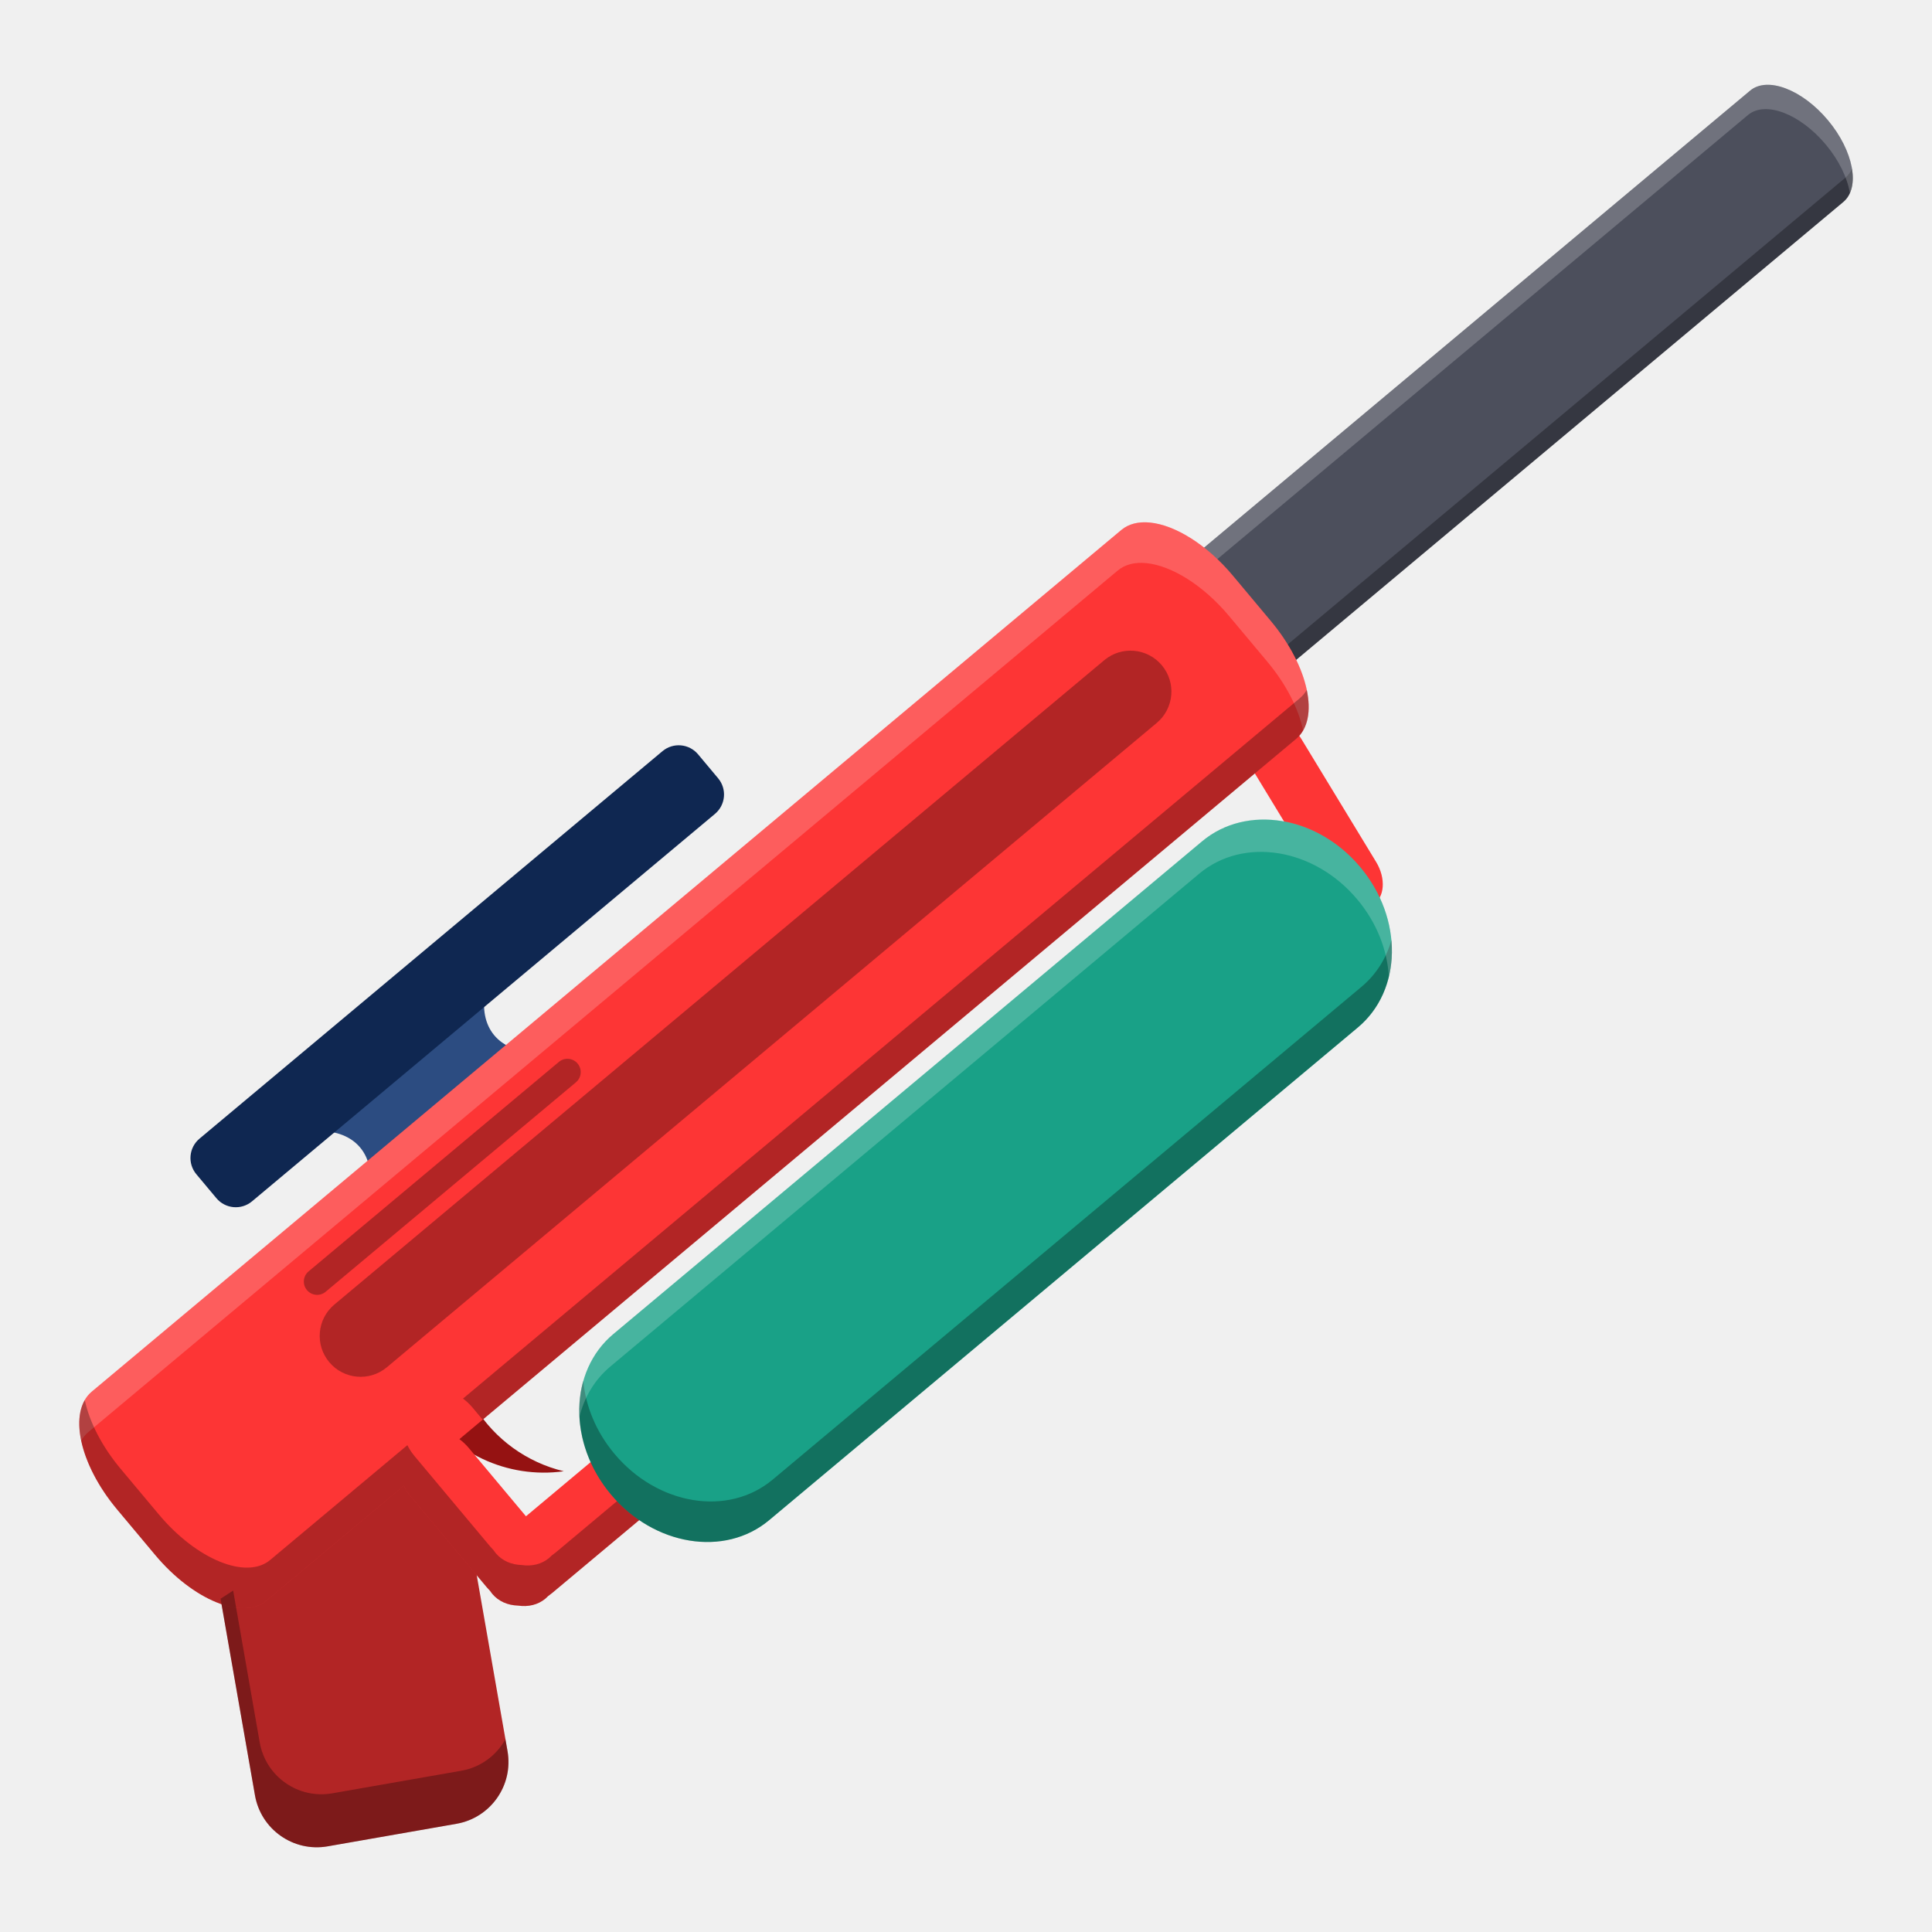
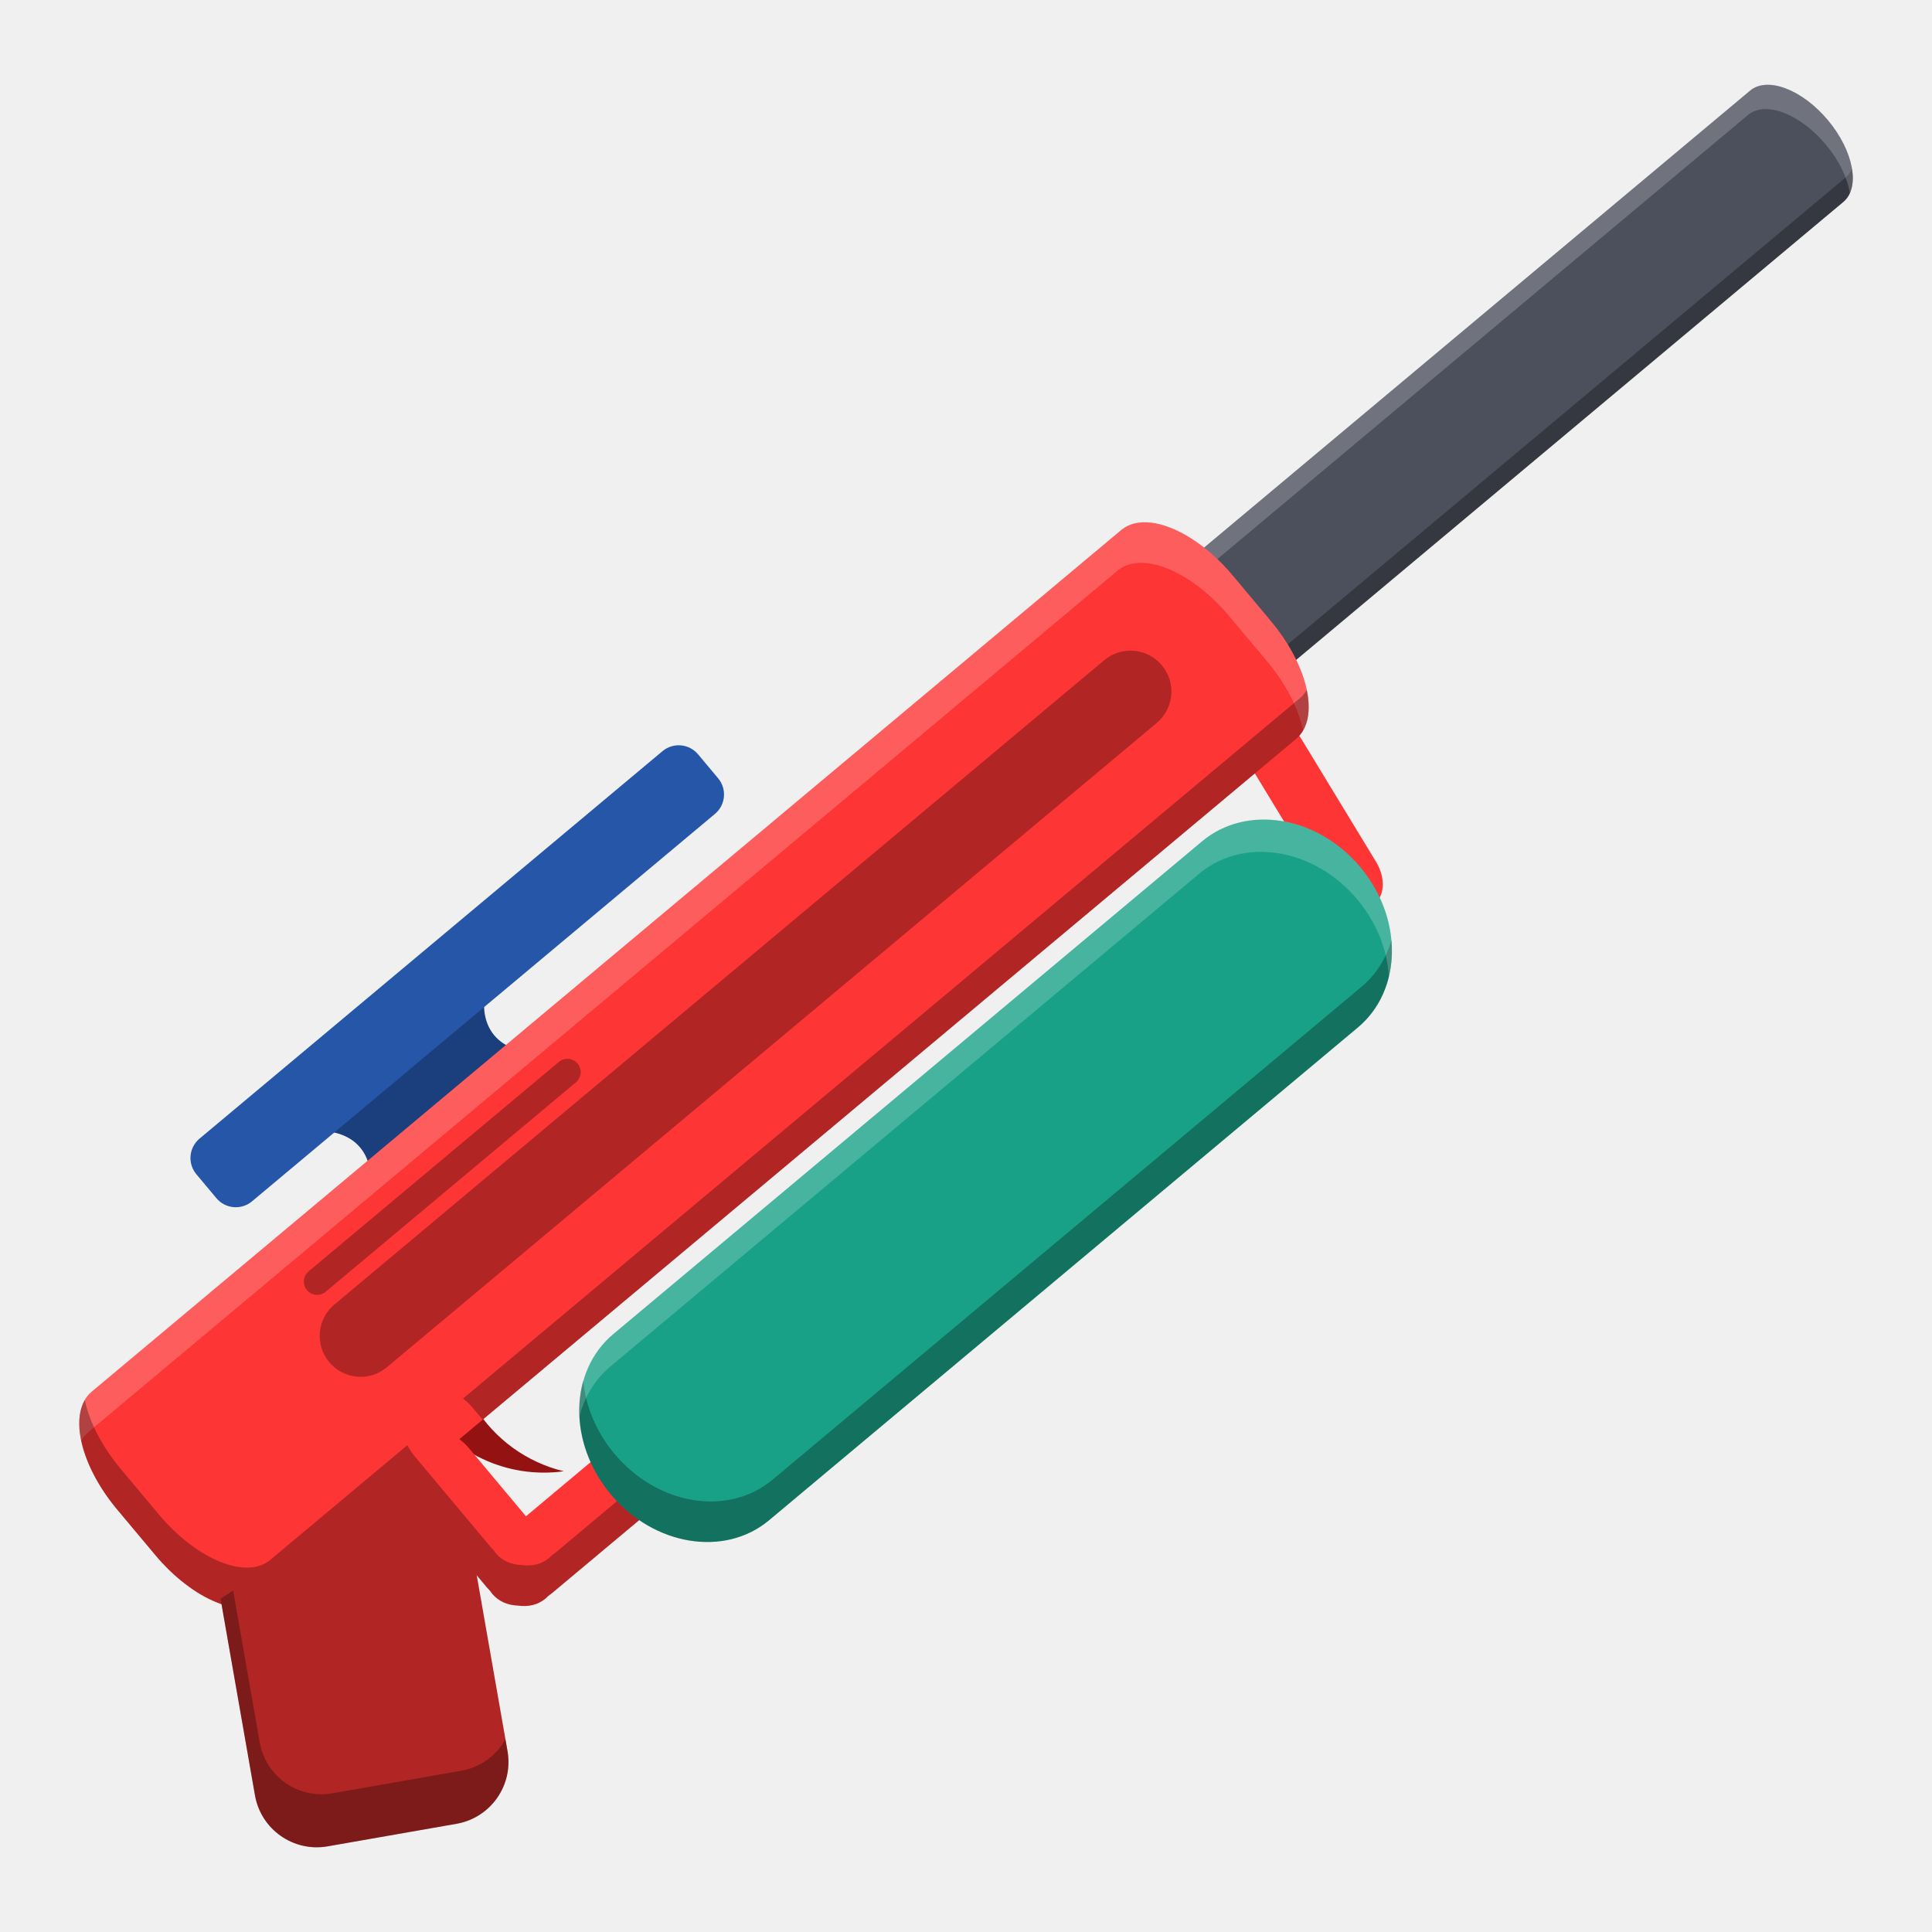
<svg xmlns="http://www.w3.org/2000/svg" width="512" height="512" version="1.1" viewBox="0 0 135.47 135.47">
  <g transform="matrix(1.0294 .091383 -.091383 1.0294 3.3816 -10.536)" stroke-linecap="round">
    <rect transform="rotate(-36.366)" x="37.406" y="93.338" width="3.912" height="14.521" rx="1.705" ry="2.373" fill="#fd3535" stroke-width="4.145" />
    <rect transform="rotate(-45)" x="3.648" y="86.645" width="77.175" height="9.851" rx="2.76" ry="4.926" fill="#4c4f5c" stroke-width="1.607" />
    <path d="m123.82 10.74c-0.085 0.242-0.21 0.459-0.388 0.637l-50.668 50.667c-1.081 1.081-3.505 0.398-5.435-1.531-0.999-0.999-1.661-2.13-1.919-3.139-0.43 1.231 0.307 3.185 1.919 4.797 1.93 1.93 4.353 2.612 5.435 1.531l50.668-50.667c0.521-0.521 0.629-1.355 0.388-2.295z" opacity=".3" stroke-width="1.607" />
    <path d="m117.82 5.557c-0.544 0.009-1.013 0.174-1.351 0.512l-50.667 50.668c-0.521 0.521-0.629 1.356-0.388 2.296 0.085-0.242 0.21-0.46 0.388-0.637l50.667-50.668c1.081-1.081 3.505-0.398 5.435 1.532 0.999 0.999 1.661 2.13 1.92 3.14 0.43-1.231-0.307-3.185-1.92-4.798-1.327-1.327-2.887-2.064-4.084-2.044z" fill="#fff" opacity=".2" stroke-width="1.607" />
-     <path d="m22.435 86.215c-0.073 0.073-0.14 0.149-0.202 0.226a4.463 7.255 45 0 1 6.635-0.603 4.463 7.255 45 0 1-0.603 6.634c0.077-0.062 0.153-0.128 0.226-0.201l15.479-15.479a4.463 7.255 45 0 1-6.712 0.657 4.463 7.255 45 0 1 0.656-6.712z" fill="#2c4c81" stroke-width="1.939" />
+     <path d="m22.435 86.215c-0.073 0.073-0.14 0.149-0.202 0.226a4.463 7.255 45 0 1 6.635-0.603 4.463 7.255 45 0 1-0.603 6.634c0.077-0.062 0.153-0.128 0.226-0.201l15.479-15.479a4.463 7.255 45 0 1-6.712 0.657 4.463 7.255 45 0 1 0.656-6.712z" fill="#1b3f7c" stroke-width="1.939" />
    <path d="m32.627 97.702a9.774 9.774 0 0 0 1.919 5.123 9.774 9.774 0 0 0 10.025 3.67 9.774 9.774 0 0 1-6.393-3.814 9.774 9.774 0 0 1-1.516-8.723z" fill="#951212" stroke-width="2.473" />
    <rect transform="rotate(-15)" x="-8.94" y="108.56" width="17.396" height="28.148" rx="4.261" ry="4.261" fill="#b22525" stroke-width="1.82" />
-     <rect transform="rotate(-45)" x="-49.97" y="73.651" width="44.391" height="5.549" rx="1.715" ry="1.715" fill="#0f2751" stroke-width=".915" />
+     <rect transform="rotate(-45)" x="-49.97" y="73.651" width="44.391" height="5.549" rx="1.715" ry="1.715" fill="#2656a8" stroke-width=".915" />
    <path d="m78.508 38.861c-0.775-0.01-1.435 0.206-1.902 0.672l-64.412 64.412c-1.494 1.494-0.417 4.976 2.414 7.807l2.848 2.848c2.831 2.831 6.313 3.908 7.807 2.414l8.581-8.581c0.152 0.246 0.335 0.482 0.553 0.699l5.661 5.661c0.081 0.081 0.165 0.157 0.25 0.229 0.051 0.064 0.105 0.127 0.164 0.186 0.474 0.474 1.127 0.681 1.813 0.64 0.687 0.042 1.34-0.165 1.815-0.64 0.059-0.059 0.114-0.121 0.165-0.186 0.086-0.072 0.169-0.148 0.25-0.229l5.66-5.661c1.235-1.235 1.42-3.038 0.415-4.043s-2.808-0.82-4.043 0.415l-4.261 4.261-4.261-4.261c-0.218-0.218-0.454-0.401-0.7-0.553l52.349-52.349c1.494-1.494 0.417-4.976-2.414-7.807l-2.848-2.848c-1.946-1.946-4.2-3.064-5.905-3.086z" fill="#fd3535" stroke-width="2.473" />
    <rect transform="rotate(-45)" x="-51.239" y="88.156" width="73.668" height="5.549" rx="2.774" ry="2.774" fill="#b22525" stroke-width="1.179" />
    <rect transform="rotate(-45)" x="-49.261" y="85.308" width="23.948" height="1.804" rx=".902" ry=".902" fill="#b22525" stroke-width=".383" />
    <path d="m78.508 38.861c-0.775-0.01-1.435 0.206-1.902 0.672l-64.412 64.412c-0.742 0.742-0.849 1.975-0.423 3.374 0.106-0.228 0.246-0.434 0.423-0.61l64.412-64.412c0.467-0.467 1.127-0.683 1.902-0.672 1.704 0.023 3.958 1.14 5.905 3.086l2.848 2.848c1.425 1.425 2.404 3.015 2.836 4.433 0.791-1.7-0.34-4.701-2.836-7.197l-2.848-2.848c-1.946-1.946-4.2-3.064-5.905-3.086z" fill="#fff" opacity=".2" stroke-width="2.473" />
    <path d="m90.097 49.229c-0.106 0.228-0.246 0.434-0.423 0.61l-52.349 52.349c0.246 0.152 0.482 0.335 0.7 0.553l0.755 0.756 50.893-50.893c0.742-0.742 0.849-1.974 0.423-3.374zm-78.325 55.327c-0.791 1.699 0.34 4.7 2.836 7.196l2.848 2.848c2.831 2.831 6.313 3.908 7.807 2.414l8.581-8.581c0.152 0.246 0.335 0.482 0.553 0.699l5.661 5.661c0.081 0.081 0.165 0.157 0.25 0.229 0.051 0.064 0.105 0.127 0.164 0.186 0.474 0.474 1.127 0.681 1.813 0.64 0.687 0.042 1.34-0.165 1.815-0.64 0.059-0.059 0.114-0.121 0.165-0.186 0.086-0.072 0.169-0.148 0.25-0.229l5.66-5.661c1.106-1.106 1.367-2.666 0.688-3.702-0.172 0.332-0.4 0.651-0.688 0.939l-5.66 5.661c-0.081 0.081-0.165 0.157-0.25 0.229-0.051 0.064-0.106 0.127-0.165 0.186-0.475 0.475-1.128 0.681-1.815 0.64-0.686 0.041-1.339-0.165-1.813-0.64-0.059-0.059-0.113-0.121-0.164-0.186-0.086-0.072-0.169-0.148-0.25-0.229l-5.661-5.661c-0.218-0.218-0.401-0.454-0.553-0.699l-8.581 8.581c-1.494 1.494-4.976 0.417-7.807-2.414l-2.848-2.848c-1.425-1.425-2.404-3.014-2.836-4.433z" opacity=".3" stroke-width="2.473" />
    <rect transform="rotate(-45)" x="-42.344" y="101.84" width="66.309" height="16.47" rx="7.107" ry="8.235" fill="#19a187" stroke-width="1.927" />
    <path d="m22.141 117.17 3.505 13.079c0.611 2.28 2.938 3.623 5.218 3.013l8.573-2.297c2.28-0.611 3.623-2.938 3.013-5.218l-0.213-0.796c-0.501 1.141-1.496 2.052-2.8 2.401l-8.573 2.297c-2.28 0.611-4.607-0.733-5.218-3.013l-2.704-10.093z" opacity=".3" stroke-width="1.82" />
    <path d="m97.321 65.635c-0.24 1.25-0.817 2.408-1.746 3.336l-36.837 36.837c-2.784 2.784-7.623 2.428-10.849-0.798-1.383-1.383-2.237-3.063-2.544-4.75-0.48 2.497 0.394 5.363 2.544 7.513 3.226 3.226 8.065 3.582 10.849 0.798l36.837-36.837c1.591-1.591 2.154-3.852 1.746-6.099z" opacity=".3" stroke-width="1.927" />
    <path d="m88.456 58.214c-1.697 0.039-3.309 0.656-4.527 1.874l-36.837 36.837c-1.524 1.524-2.105 3.662-1.792 5.816 0.205-1.352 0.797-2.61 1.792-3.605l36.837-36.837c2.784-2.784 7.623-2.428 10.849 0.798 1.461 1.461 2.33 3.252 2.589 5.034 0.369-2.432-0.516-5.171-2.589-7.244-1.815-1.815-4.139-2.721-6.322-2.672z" fill="#fff" opacity=".2" stroke-width="1.927" />
  </g>
</svg>
